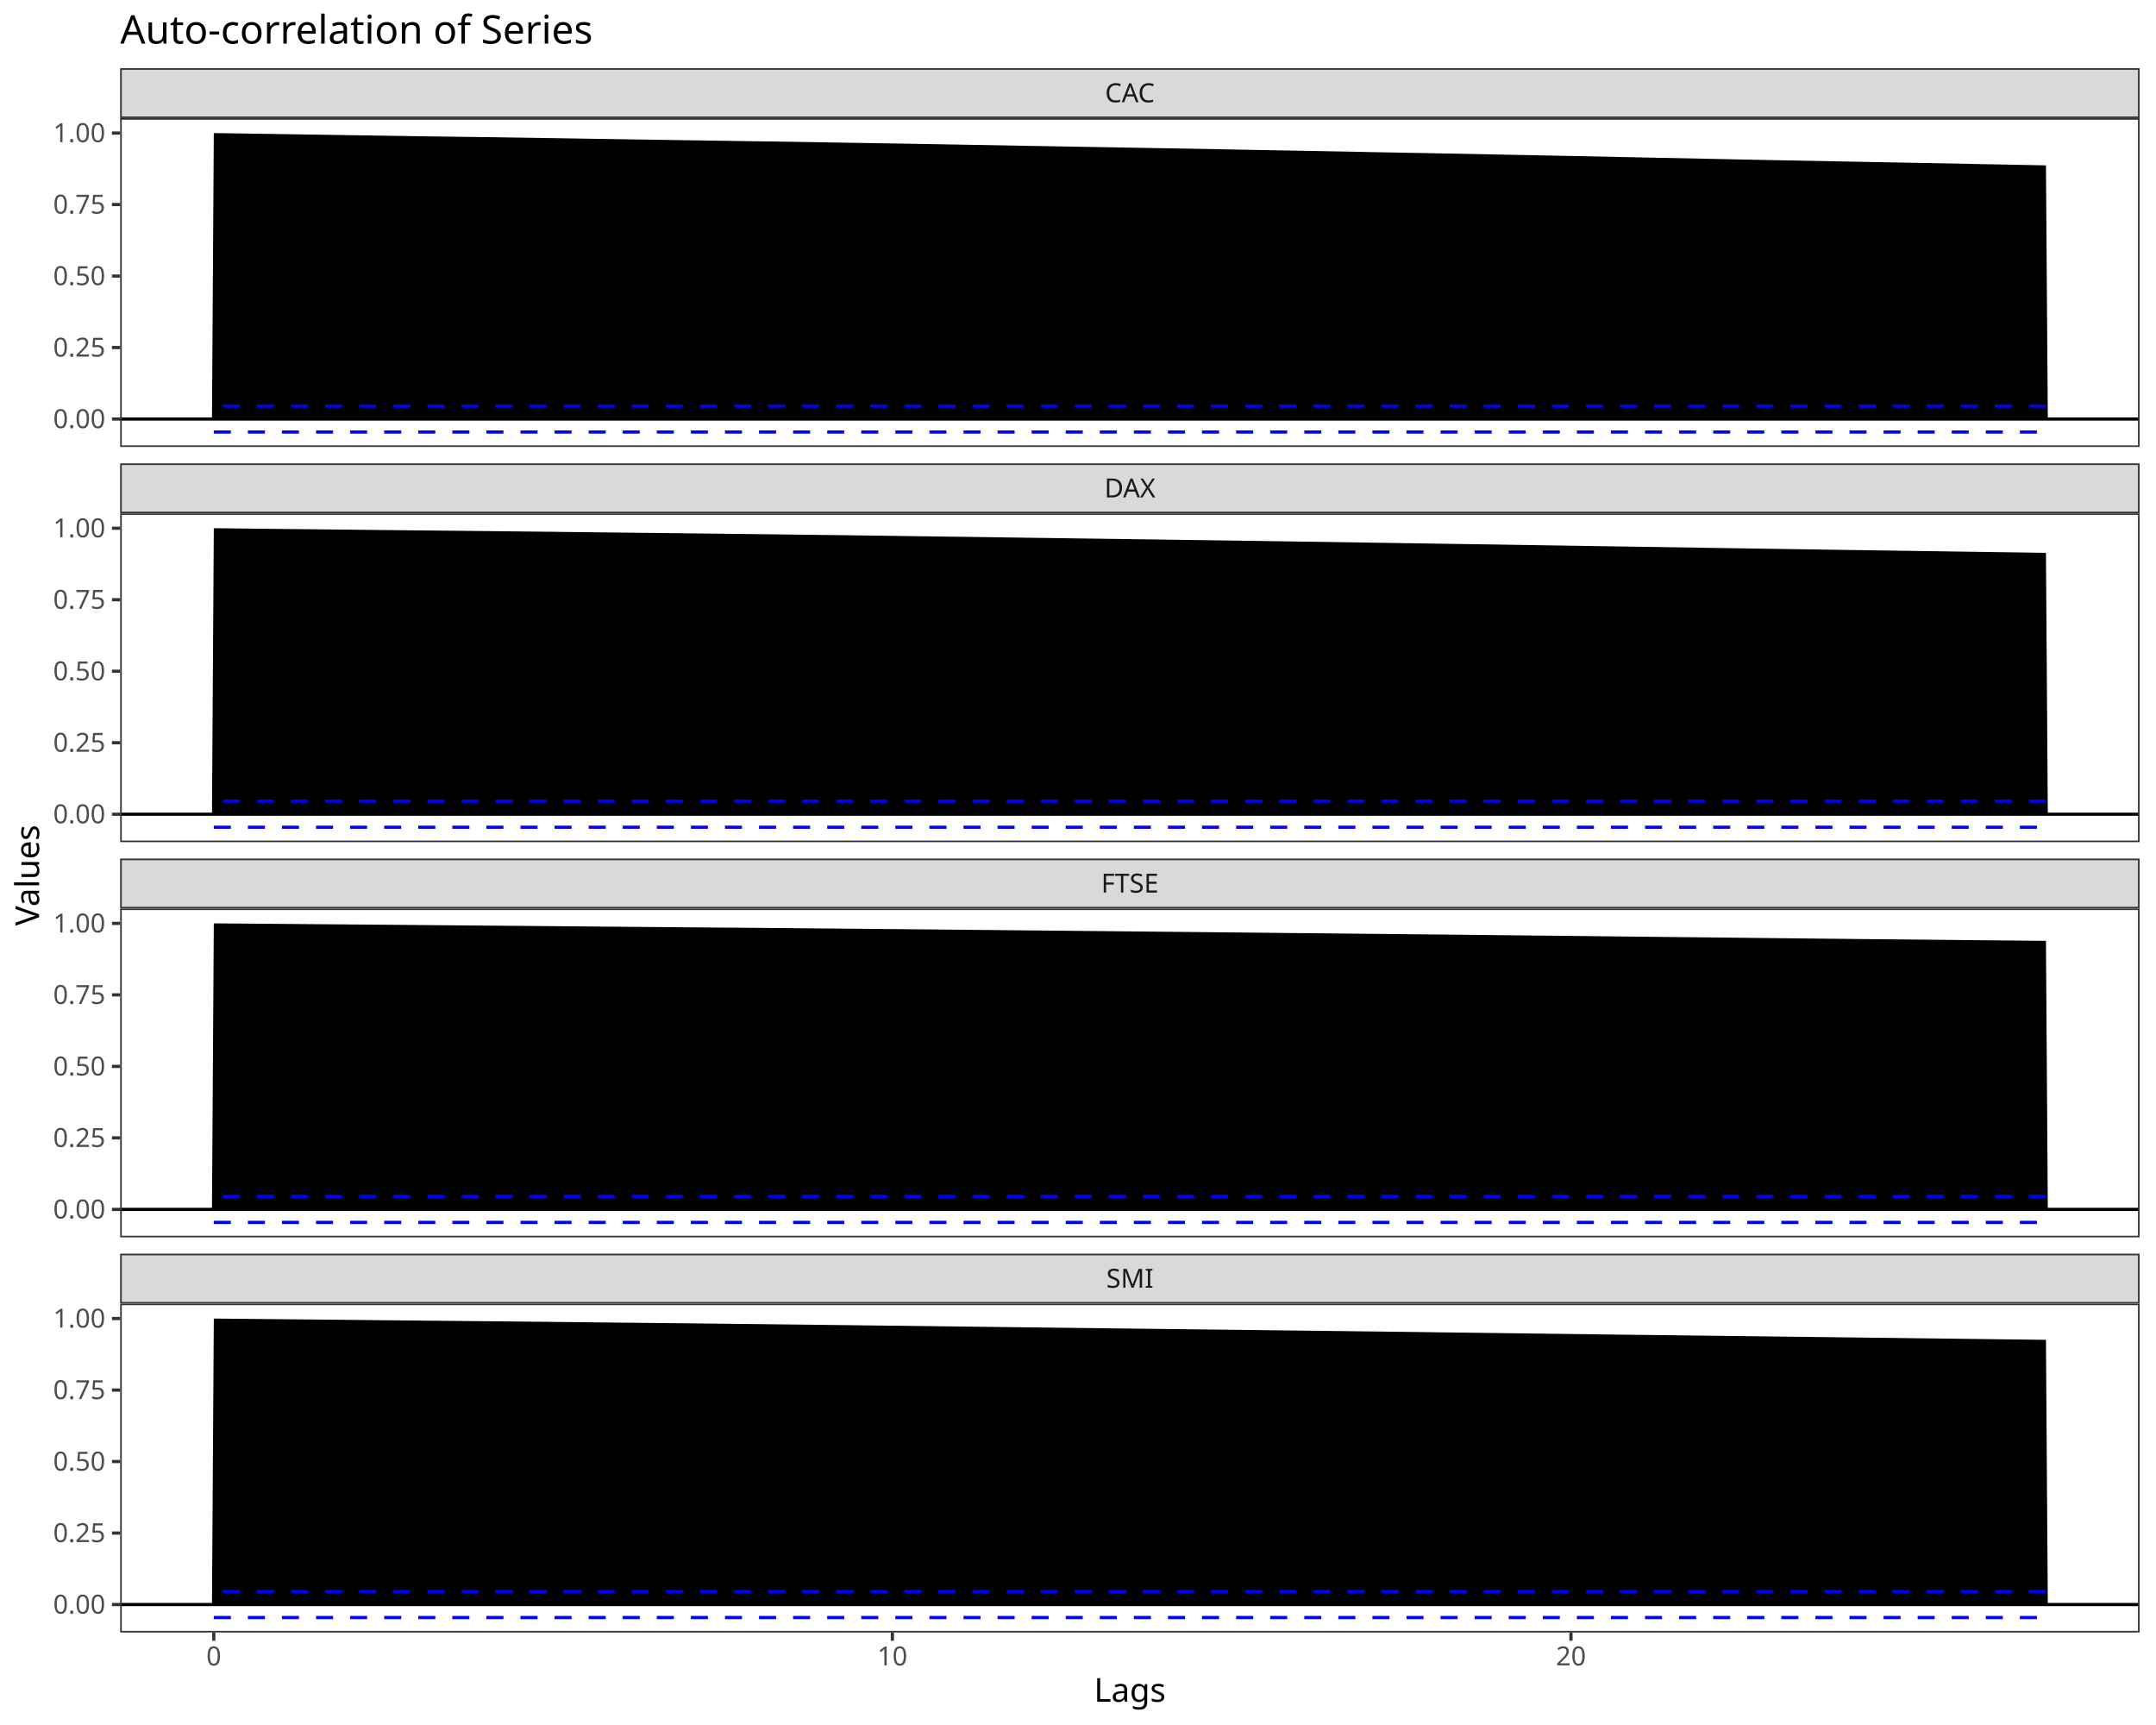
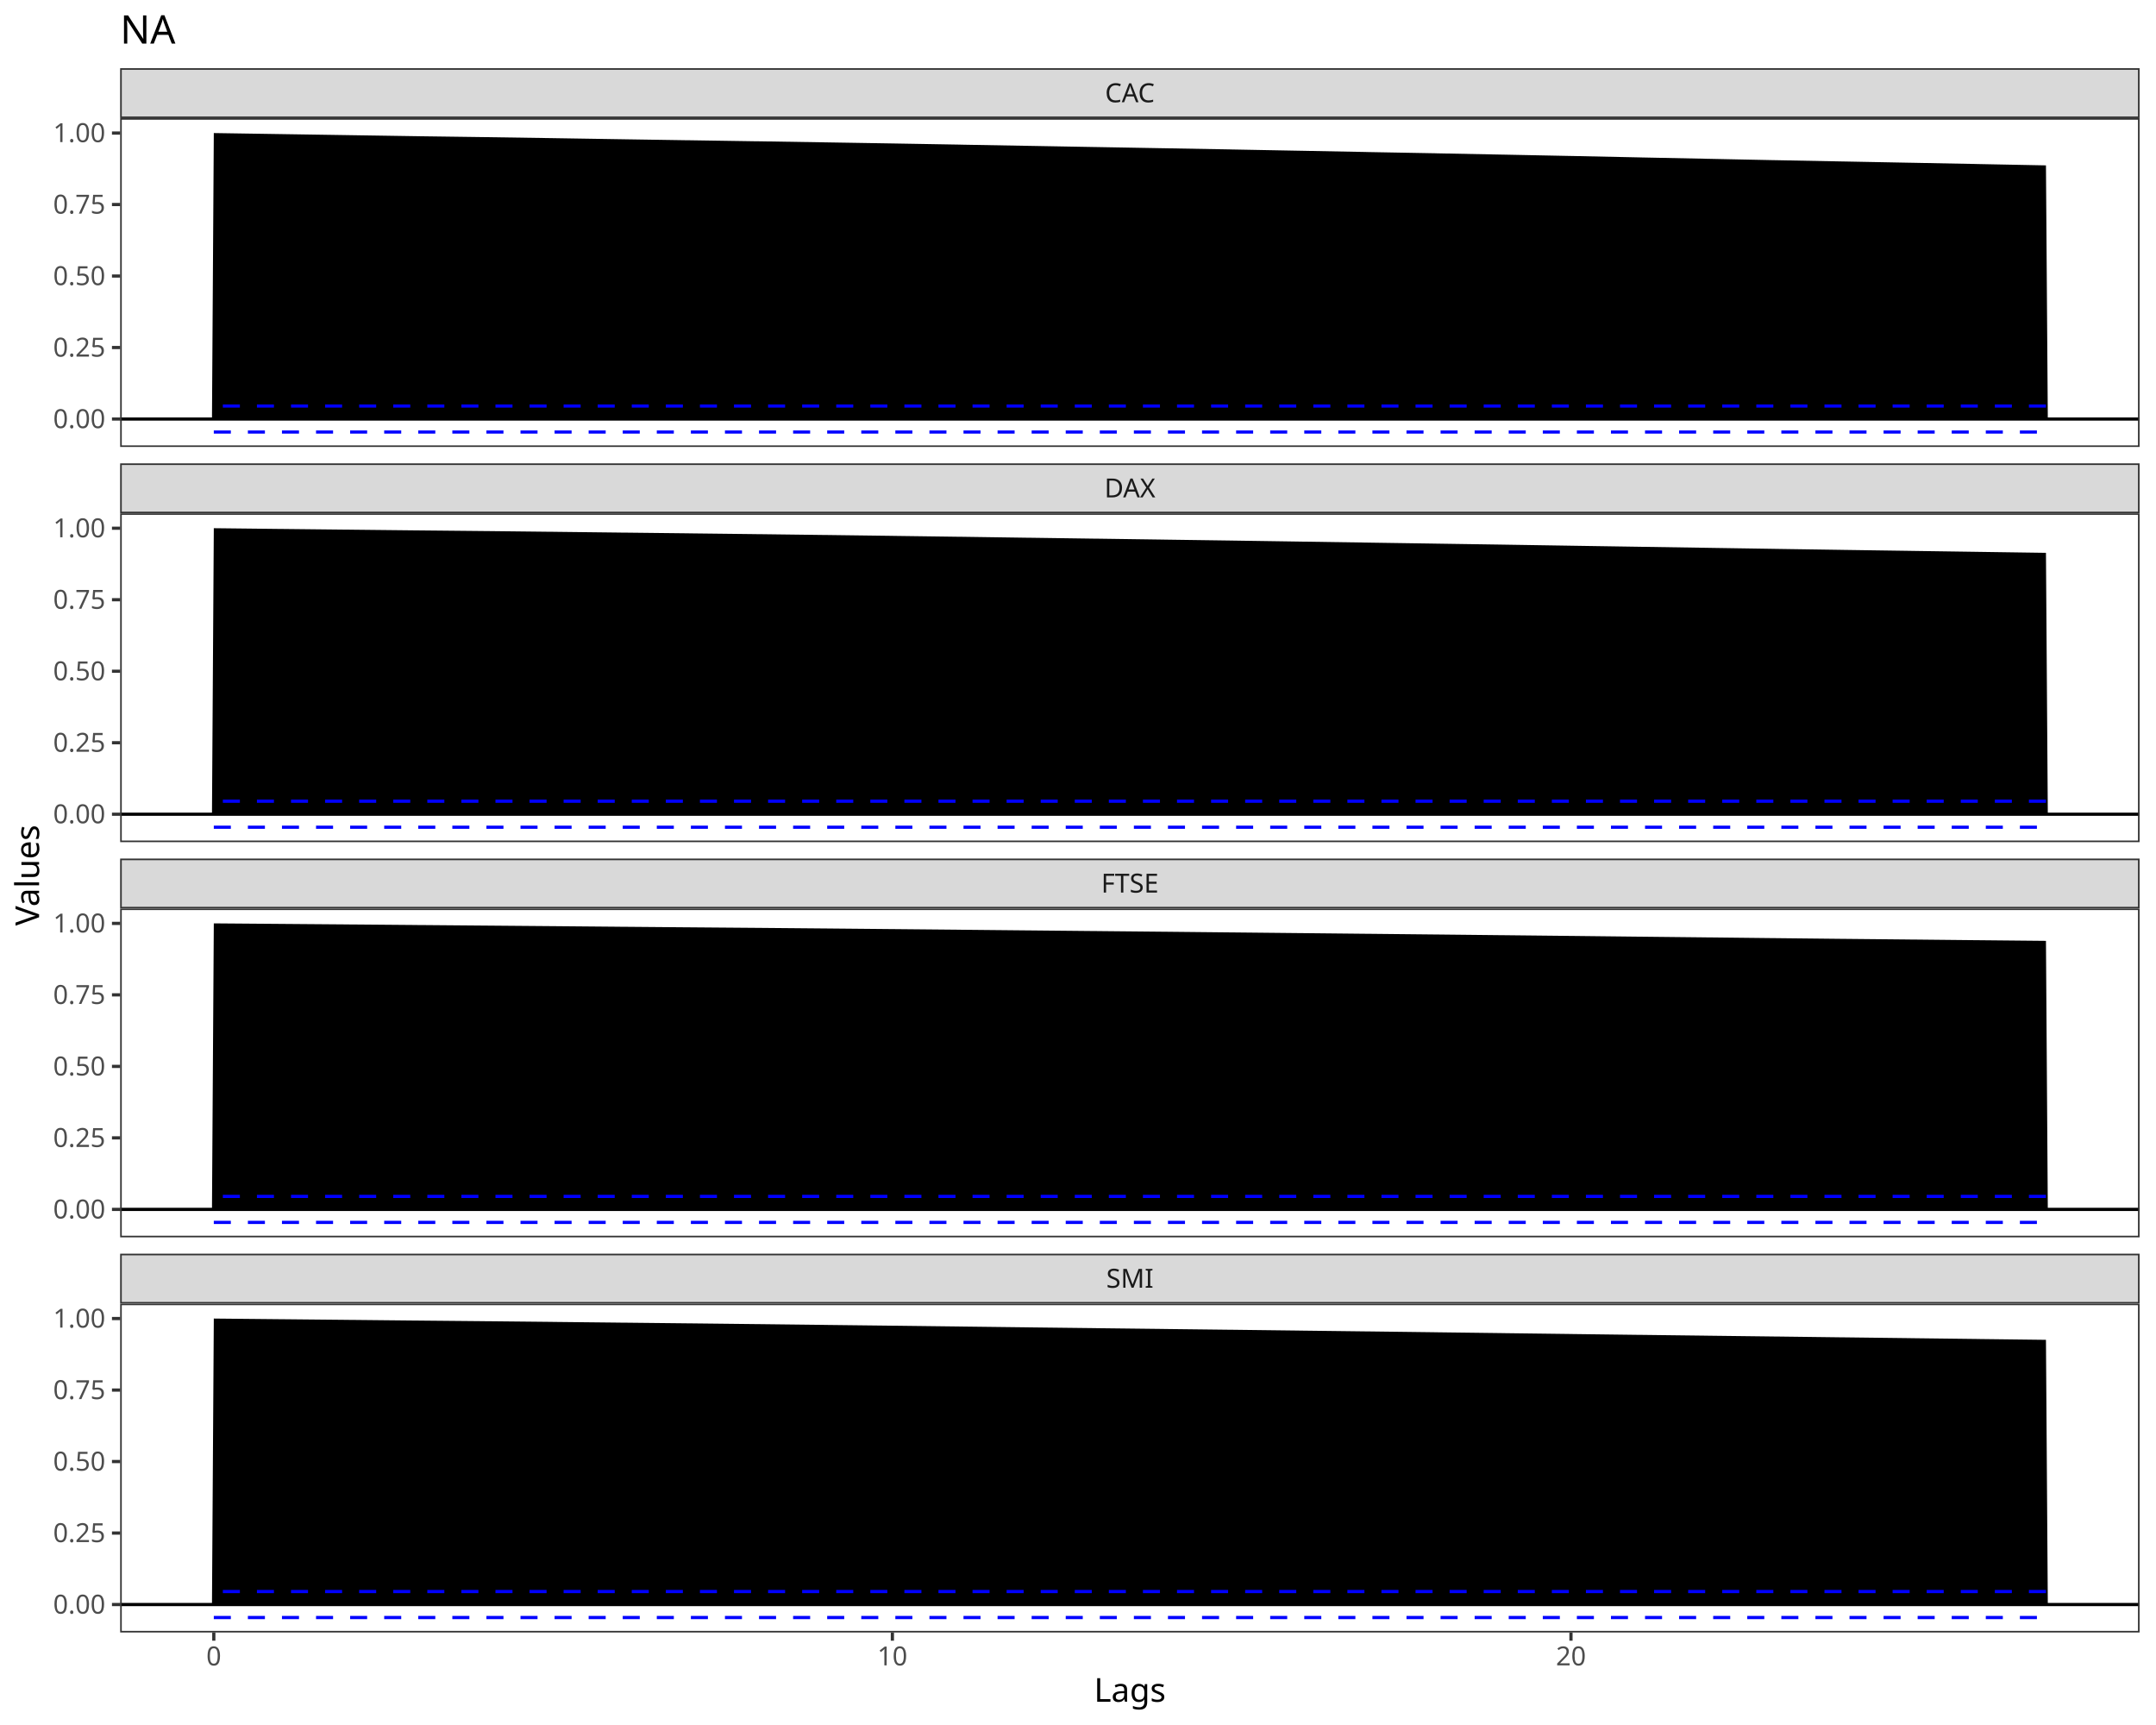
<svg xmlns="http://www.w3.org/2000/svg" class="svglite" data-engine-version="2.0" width="720.00pt" height="576.00pt" viewBox="0 0 720.00 576.00">
  <defs>
    <style type="text/css">
    .svglite line, .svglite polyline, .svglite polygon, .svglite path, .svglite rect, .svglite circle {
      fill: none;
      stroke: #000000;
      stroke-linecap: round;
      stroke-linejoin: round;
      stroke-miterlimit: 10.00;
    }
  </style>
  </defs>
  <rect width="100%" height="100%" style="stroke: none; fill: #FFFFFF;" />
  <defs>
    <clipPath id="cpMC4wMHw3MjAuMDB8MC4wMHw1NzYuMDA=">
      <rect x="0.00" y="0.00" width="720.00" height="576.00" />
    </clipPath>
  </defs>
  <g clip-path="url(#cpMC4wMHw3MjAuMDB8MC4wMHw1NzYuMDA=)">
    <rect x="0.00" y="0.00" width="720.00" height="576.00" style="stroke-width: 1.07; stroke: #FFFFFF; fill: #FFFFFF;" />
  </g>
  <defs>
    <clipPath id="cpNDAuMTN8NzE0LjUyfDM5LjQzfDE0OS4yNg==">
      <rect x="40.13" y="39.43" width="674.39" height="109.82" />
    </clipPath>
  </defs>
  <g clip-path="url(#cpNDAuMTN8NzE0LjUyfDM5LjQzfDE0OS4yNg==)">
    <rect x="40.13" y="39.43" width="674.39" height="109.82" style="stroke-width: 1.07; stroke: none; fill: #FFFFFF;" />
    <polygon points="71.40,44.43 72.01,44.44 93.45,44.77 94.06,44.78 94.67,44.79 116.11,45.12 116.72,45.13 117.33,45.14 138.77,45.47 139.38,45.48 139.99,45.49 161.43,45.78 162.04,45.79 162.66,45.80 184.09,46.12 184.71,46.13 185.32,46.14 206.75,46.48 207.37,46.49 207.98,46.50 229.42,46.83 230.03,46.83 230.64,46.84 252.08,47.17 252.69,47.17 253.30,47.18 274.74,47.52 275.35,47.53 275.96,47.54 297.40,47.89 298.01,47.90 298.62,47.91 320.06,48.28 320.67,48.29 321.29,48.31 342.72,48.69 343.33,48.70 343.95,48.71 365.38,49.09 366.00,49.10 366.61,49.11 388.05,49.49 388.66,49.50 389.27,49.51 410.71,49.89 411.32,49.91 411.93,49.92 433.37,50.32 433.98,50.33 434.59,50.34 456.03,50.75 456.64,50.77 457.25,50.78 478.69,51.17 479.30,51.18 479.91,51.20 501.35,51.62 501.96,51.63 502.58,51.64 524.01,52.07 524.63,52.08 525.24,52.09 546.67,52.54 547.29,52.55 547.90,52.57 569.34,53.00 569.95,53.02 570.56,53.03 592.00,53.47 592.61,53.48 593.22,53.49 614.66,53.90 615.27,53.91 615.88,53.92 637.32,54.33 637.93,54.34 638.54,54.35 659.98,54.76 660.59,54.78 661.21,54.79 682.64,55.21 683.25,55.22 683.87,139.92 683.25,139.92 682.64,139.92 661.21,139.92 660.59,139.92 659.98,139.92 638.54,139.92 637.93,139.92 637.32,139.92 615.88,139.92 615.27,139.92 614.66,139.92 593.22,139.92 592.61,139.92 592.00,139.92 570.56,139.92 569.95,139.92 569.34,139.92 547.90,139.92 547.29,139.92 546.67,139.92 525.24,139.92 524.63,139.92 524.01,139.92 502.58,139.92 501.96,139.92 501.35,139.92 479.91,139.92 479.30,139.92 478.69,139.92 457.25,139.92 456.64,139.92 456.03,139.92 434.59,139.92 433.98,139.92 433.37,139.92 411.93,139.92 411.32,139.92 410.71,139.92 389.27,139.92 388.66,139.92 388.05,139.92 366.61,139.92 366.00,139.92 365.38,139.92 343.95,139.92 343.33,139.92 342.72,139.92 321.29,139.92 320.67,139.92 320.06,139.92 298.62,139.92 298.01,139.92 297.40,139.92 275.96,139.92 275.35,139.92 274.74,139.92 253.30,139.92 252.69,139.92 252.08,139.92 230.64,139.92 230.03,139.92 229.42,139.92 207.98,139.92 207.37,139.92 206.75,139.92 185.32,139.92 184.71,139.92 184.09,139.92 162.66,139.92 162.04,139.92 161.43,139.92 139.99,139.92 139.38,139.92 138.77,139.92 117.33,139.92 116.72,139.92 116.11,139.92 94.67,139.92 94.06,139.92 93.45,139.92 72.01,139.92 71.40,139.92 70.79,139.92 " style="stroke-width: 0.00; stroke: none; stroke-linecap: butt; fill: #000000;" />
    <polyline points="71.40,44.43 72.01,44.44 93.45,44.77 94.06,44.78 94.67,44.79 116.11,45.12 116.72,45.13 117.33,45.14 138.77,45.47 139.38,45.48 139.99,45.49 161.43,45.78 162.04,45.79 162.66,45.80 184.09,46.12 184.71,46.13 185.32,46.14 206.75,46.48 207.37,46.49 207.98,46.50 229.42,46.83 230.03,46.83 230.64,46.84 252.08,47.17 252.69,47.17 253.30,47.18 274.74,47.52 275.35,47.53 275.96,47.54 297.40,47.89 298.01,47.90 298.62,47.91 320.06,48.28 320.67,48.29 321.29,48.31 342.72,48.69 343.33,48.70 343.95,48.71 365.38,49.09 366.00,49.10 366.61,49.11 388.05,49.49 388.66,49.50 389.27,49.51 410.71,49.89 411.32,49.91 411.93,49.92 433.37,50.32 433.98,50.33 434.59,50.34 456.03,50.75 456.64,50.77 457.25,50.78 478.69,51.17 479.30,51.18 479.91,51.20 501.35,51.62 501.96,51.63 502.58,51.64 524.01,52.07 524.63,52.08 525.24,52.09 546.67,52.54 547.29,52.55 547.90,52.57 569.34,53.00 569.95,53.02 570.56,53.03 592.00,53.47 592.61,53.48 593.22,53.49 614.66,53.90 615.27,53.91 615.88,53.92 637.32,54.33 637.93,54.34 638.54,54.35 659.98,54.76 660.59,54.78 661.21,54.79 682.64,55.21 683.25,55.22 " style="stroke-width: 1.07; stroke: none; stroke-linecap: butt;" />
    <polygon points="71.40,144.26 94.06,144.26 116.72,144.26 139.38,144.26 162.04,144.26 184.71,144.26 207.37,144.26 230.03,144.26 252.69,144.26 275.35,144.26 298.01,144.26 320.67,144.26 343.33,144.26 366.00,144.26 388.66,144.26 411.32,144.26 433.98,144.26 456.64,144.26 479.30,144.26 501.96,144.26 524.63,144.26 547.29,144.26 569.95,144.26 592.61,144.26 615.27,144.26 637.93,144.26 660.59,144.26 683.25,144.26 683.25,135.58 660.59,135.58 637.93,135.58 615.27,135.58 592.61,135.58 569.95,135.58 547.29,135.58 524.63,135.58 501.96,135.58 479.30,135.58 456.64,135.58 433.98,135.58 411.32,135.58 388.66,135.58 366.00,135.58 343.33,135.58 320.67,135.58 298.01,135.58 275.35,135.58 252.69,135.58 230.03,135.58 207.37,135.58 184.71,135.58 162.04,135.58 139.38,135.58 116.72,135.58 94.06,135.58 71.40,135.58 " style="stroke-width: 0.00; stroke: none; stroke-linecap: butt; fill: none;" />
    <polyline points="71.40,144.26 94.06,144.26 116.72,144.26 139.38,144.26 162.04,144.26 184.71,144.26 207.37,144.26 230.03,144.26 252.69,144.26 275.35,144.26 298.01,144.26 320.67,144.26 343.33,144.26 366.00,144.26 388.66,144.26 411.32,144.26 433.98,144.26 456.64,144.26 479.30,144.26 501.96,144.26 524.63,144.26 547.29,144.26 569.95,144.26 592.61,144.26 615.27,144.26 637.93,144.26 660.59,144.26 683.25,144.26 " style="stroke-width: 1.07; stroke: #0000FF; stroke-dasharray: 5.69,5.69; stroke-linecap: butt;" />
    <polyline points="683.25,135.58 660.59,135.58 637.93,135.58 615.27,135.58 592.61,135.58 569.95,135.58 547.29,135.58 524.63,135.58 501.96,135.58 479.30,135.58 456.64,135.58 433.98,135.58 411.32,135.58 388.66,135.58 366.00,135.58 343.33,135.58 320.67,135.58 298.01,135.58 275.35,135.58 252.69,135.58 230.03,135.58 207.37,135.58 184.71,135.58 162.04,135.58 139.38,135.58 116.72,135.58 94.06,135.58 71.40,135.58 " style="stroke-width: 1.07; stroke: #0000FF; stroke-dasharray: 5.69,5.69; stroke-linecap: butt;" />
    <line x1="40.13" y1="139.92" x2="714.52" y2="139.92" style="stroke-width: 1.07; stroke-linecap: butt;" />
    <rect x="40.13" y="39.43" width="674.39" height="109.82" style="stroke-width: 1.07; stroke: #333333;" />
  </g>
  <g clip-path="url(#cpMC4wMHw3MjAuMDB8MC4wMHw1NzYuMDA=)">
</g>
  <defs>
    <clipPath id="cpNDAuMTN8NzE0LjUyfDE3MS4zOXwyODEuMjE=">
      <rect x="40.13" y="171.39" width="674.39" height="109.82" />
    </clipPath>
  </defs>
  <g clip-path="url(#cpNDAuMTN8NzE0LjUyfDE3MS4zOXwyODEuMjE=)">
    <rect x="40.13" y="171.39" width="674.39" height="109.82" style="stroke-width: 1.07; stroke: none; fill: #FFFFFF;" />
    <polygon points="71.40,176.38 72.01,176.38 93.45,176.62 94.06,176.63 94.67,176.63 116.11,176.86 116.72,176.86 117.33,176.87 138.77,177.10 139.38,177.10 139.99,177.11 161.43,177.32 162.04,177.33 162.66,177.33 184.09,177.57 184.71,177.57 185.32,177.58 206.75,177.83 207.37,177.84 207.98,177.84 229.42,178.08 230.03,178.09 230.64,178.10 252.08,178.35 252.69,178.36 253.30,178.36 274.74,178.63 275.35,178.64 275.96,178.64 297.40,178.92 298.01,178.93 298.62,178.94 320.06,179.23 320.67,179.23 321.29,179.24 342.72,179.55 343.33,179.55 343.95,179.56 365.38,179.86 366.00,179.87 366.61,179.87 388.05,180.17 388.66,180.18 389.27,180.19 410.71,180.49 411.32,180.50 411.93,180.51 433.37,180.83 433.98,180.84 434.59,180.85 456.03,181.17 456.64,181.18 457.25,181.19 478.69,181.51 479.30,181.52 479.91,181.53 501.35,181.85 501.96,181.86 502.58,181.87 524.01,182.21 524.63,182.22 525.24,182.23 546.67,182.56 547.29,182.57 547.90,182.58 569.34,182.91 569.95,182.92 570.56,182.93 592.00,183.26 592.61,183.27 593.22,183.28 614.66,183.60 615.27,183.61 615.88,183.62 637.32,183.93 637.93,183.94 638.54,183.95 659.98,184.26 660.59,184.27 661.21,184.28 682.64,184.59 683.25,184.60 683.87,271.88 683.25,271.88 682.64,271.88 661.21,271.88 660.59,271.88 659.98,271.88 638.54,271.88 637.93,271.88 637.32,271.88 615.88,271.88 615.27,271.88 614.66,271.88 593.22,271.88 592.61,271.88 592.00,271.88 570.56,271.88 569.95,271.88 569.34,271.88 547.90,271.88 547.29,271.88 546.67,271.88 525.24,271.88 524.63,271.88 524.01,271.88 502.58,271.88 501.96,271.88 501.35,271.88 479.91,271.88 479.30,271.88 478.69,271.88 457.25,271.88 456.64,271.88 456.03,271.88 434.59,271.88 433.98,271.88 433.37,271.88 411.93,271.88 411.32,271.88 410.71,271.88 389.27,271.88 388.66,271.88 388.05,271.88 366.61,271.88 366.00,271.88 365.38,271.88 343.95,271.88 343.33,271.88 342.72,271.88 321.29,271.88 320.67,271.88 320.06,271.88 298.62,271.88 298.01,271.88 297.40,271.88 275.96,271.88 275.35,271.88 274.74,271.88 253.30,271.88 252.69,271.88 252.08,271.88 230.64,271.88 230.03,271.88 229.42,271.88 207.98,271.88 207.37,271.88 206.75,271.88 185.32,271.88 184.71,271.88 184.09,271.88 162.66,271.88 162.04,271.88 161.43,271.88 139.99,271.88 139.38,271.88 138.77,271.88 117.33,271.88 116.72,271.88 116.11,271.88 94.67,271.88 94.06,271.88 93.45,271.88 72.01,271.88 71.40,271.88 70.79,271.88 " style="stroke-width: 0.00; stroke: none; stroke-linecap: butt; fill: #000000;" />
    <polyline points="71.40,176.38 72.01,176.38 93.45,176.62 94.06,176.63 94.67,176.63 116.11,176.86 116.72,176.86 117.33,176.87 138.77,177.10 139.38,177.10 139.99,177.11 161.43,177.32 162.04,177.33 162.66,177.33 184.09,177.57 184.71,177.57 185.32,177.58 206.75,177.83 207.37,177.84 207.98,177.84 229.42,178.08 230.03,178.09 230.64,178.10 252.08,178.35 252.69,178.36 253.30,178.36 274.74,178.63 275.35,178.64 275.96,178.64 297.40,178.92 298.01,178.93 298.62,178.94 320.06,179.23 320.67,179.23 321.29,179.24 342.72,179.55 343.33,179.55 343.95,179.56 365.38,179.86 366.00,179.87 366.61,179.87 388.05,180.17 388.66,180.18 389.27,180.19 410.71,180.49 411.32,180.50 411.93,180.51 433.37,180.83 433.98,180.84 434.59,180.85 456.03,181.17 456.64,181.18 457.25,181.19 478.69,181.51 479.30,181.52 479.91,181.53 501.35,181.85 501.96,181.86 502.58,181.87 524.01,182.21 524.63,182.22 525.24,182.23 546.67,182.56 547.29,182.57 547.90,182.58 569.34,182.91 569.95,182.92 570.56,182.93 592.00,183.26 592.61,183.27 593.22,183.28 614.66,183.60 615.27,183.61 615.88,183.62 637.32,183.93 637.93,183.94 638.54,183.95 659.98,184.26 660.59,184.27 661.21,184.28 682.64,184.59 683.25,184.60 " style="stroke-width: 1.07; stroke: none; stroke-linecap: butt;" />
    <polygon points="71.40,276.22 94.06,276.22 116.72,276.22 139.38,276.22 162.04,276.22 184.71,276.22 207.37,276.22 230.03,276.22 252.69,276.22 275.35,276.22 298.01,276.22 320.67,276.22 343.33,276.22 366.00,276.22 388.66,276.22 411.32,276.22 433.98,276.22 456.64,276.22 479.30,276.22 501.96,276.22 524.63,276.22 547.29,276.22 569.95,276.22 592.61,276.22 615.27,276.22 637.93,276.22 660.59,276.22 683.25,276.22 683.25,267.54 660.59,267.54 637.93,267.54 615.27,267.54 592.61,267.54 569.95,267.54 547.29,267.54 524.63,267.54 501.96,267.54 479.30,267.54 456.64,267.54 433.98,267.54 411.32,267.54 388.66,267.54 366.00,267.54 343.33,267.54 320.67,267.54 298.01,267.54 275.35,267.54 252.69,267.54 230.03,267.54 207.37,267.54 184.71,267.54 162.04,267.54 139.38,267.54 116.72,267.54 94.06,267.54 71.40,267.54 " style="stroke-width: 0.00; stroke: none; stroke-linecap: butt; fill: none;" />
    <polyline points="71.40,276.22 94.06,276.22 116.72,276.22 139.38,276.22 162.04,276.22 184.71,276.22 207.37,276.22 230.03,276.22 252.69,276.22 275.35,276.22 298.01,276.22 320.67,276.22 343.33,276.22 366.00,276.22 388.66,276.22 411.32,276.22 433.98,276.22 456.64,276.22 479.30,276.22 501.96,276.22 524.63,276.22 547.29,276.22 569.95,276.22 592.61,276.22 615.27,276.22 637.93,276.22 660.59,276.22 683.25,276.22 " style="stroke-width: 1.07; stroke: #0000FF; stroke-dasharray: 5.69,5.69; stroke-linecap: butt;" />
    <polyline points="683.25,267.54 660.59,267.54 637.93,267.54 615.27,267.54 592.61,267.54 569.95,267.54 547.29,267.54 524.63,267.54 501.96,267.54 479.30,267.54 456.64,267.54 433.98,267.54 411.32,267.54 388.66,267.54 366.00,267.54 343.33,267.54 320.67,267.54 298.01,267.54 275.35,267.54 252.69,267.54 230.03,267.54 207.37,267.54 184.71,267.54 162.04,267.54 139.38,267.54 116.72,267.54 94.06,267.54 71.40,267.54 " style="stroke-width: 1.07; stroke: #0000FF; stroke-dasharray: 5.69,5.69; stroke-linecap: butt;" />
    <line x1="40.13" y1="271.88" x2="714.52" y2="271.88" style="stroke-width: 1.07; stroke-linecap: butt;" />
    <rect x="40.13" y="171.39" width="674.39" height="109.82" style="stroke-width: 1.07; stroke: #333333;" />
  </g>
  <g clip-path="url(#cpMC4wMHw3MjAuMDB8MC4wMHw1NzYuMDA=)">
</g>
  <defs>
    <clipPath id="cpNDAuMTN8NzE0LjUyfDMwMy4zNHw0MTMuMTY=">
      <rect x="40.13" y="303.34" width="674.39" height="109.82" />
    </clipPath>
  </defs>
  <g clip-path="url(#cpNDAuMTN8NzE0LjUyfDMwMy4zNHw0MTMuMTY=)">
    <rect x="40.13" y="303.34" width="674.39" height="109.82" style="stroke-width: 1.07; stroke: none; fill: #FFFFFF;" />
    <polygon points="71.40,308.33 72.01,308.33 93.45,308.50 94.06,308.51 94.67,308.51 116.11,308.68 116.72,308.69 117.33,308.69 138.77,308.87 139.38,308.88 139.99,308.88 161.43,309.06 162.04,309.06 162.66,309.07 184.09,309.25 184.71,309.26 185.32,309.26 206.75,309.45 207.37,309.46 207.98,309.46 229.42,309.64 230.03,309.64 230.64,309.65 252.08,309.82 252.69,309.83 253.30,309.83 274.74,310.02 275.35,310.03 275.96,310.03 297.40,310.23 298.01,310.24 298.62,310.24 320.06,310.44 320.67,310.45 321.29,310.46 342.72,310.67 343.33,310.68 343.95,310.68 365.38,310.89 366.00,310.89 366.61,310.90 388.05,311.11 388.66,311.12 389.27,311.12 410.71,311.34 411.32,311.34 411.93,311.35 433.37,311.57 433.98,311.57 434.59,311.58 456.03,311.80 456.64,311.80 457.25,311.81 478.69,312.03 479.30,312.03 479.91,312.04 501.35,312.27 501.96,312.27 502.58,312.28 524.01,312.51 524.63,312.52 525.24,312.52 546.67,312.76 547.29,312.76 547.90,312.77 569.34,313.00 569.95,313.01 570.56,313.01 592.00,313.25 592.61,313.25 593.22,313.26 614.66,313.49 615.27,313.49 615.88,313.50 637.32,313.71 637.93,313.72 638.54,313.72 659.98,313.94 660.59,313.94 661.21,313.95 682.64,314.16 683.25,314.17 683.87,403.83 683.25,403.83 682.64,403.83 661.21,403.83 660.59,403.83 659.98,403.83 638.54,403.83 637.93,403.83 637.32,403.83 615.88,403.83 615.27,403.83 614.66,403.83 593.22,403.83 592.61,403.83 592.00,403.83 570.56,403.83 569.95,403.83 569.34,403.83 547.90,403.83 547.29,403.83 546.67,403.83 525.24,403.83 524.63,403.83 524.01,403.83 502.58,403.83 501.96,403.83 501.35,403.83 479.91,403.83 479.30,403.83 478.69,403.83 457.25,403.83 456.64,403.83 456.03,403.83 434.59,403.83 433.98,403.83 433.37,403.83 411.93,403.83 411.32,403.83 410.71,403.83 389.27,403.83 388.66,403.83 388.05,403.83 366.61,403.83 366.00,403.83 365.38,403.83 343.95,403.83 343.33,403.83 342.72,403.83 321.29,403.83 320.67,403.83 320.06,403.83 298.62,403.83 298.01,403.83 297.40,403.83 275.96,403.83 275.35,403.83 274.74,403.83 253.30,403.83 252.69,403.83 252.08,403.83 230.64,403.83 230.03,403.83 229.42,403.83 207.98,403.83 207.37,403.83 206.75,403.83 185.32,403.83 184.71,403.83 184.09,403.83 162.66,403.83 162.04,403.83 161.43,403.83 139.99,403.83 139.38,403.83 138.77,403.83 117.33,403.83 116.72,403.83 116.11,403.83 94.67,403.83 94.06,403.83 93.45,403.83 72.01,403.83 71.40,403.83 70.79,403.83 " style="stroke-width: 0.00; stroke: none; stroke-linecap: butt; fill: #000000;" />
    <polyline points="71.40,308.33 72.01,308.33 93.45,308.50 94.06,308.51 94.67,308.51 116.11,308.68 116.72,308.69 117.33,308.69 138.77,308.87 139.38,308.88 139.99,308.88 161.43,309.06 162.04,309.06 162.66,309.07 184.09,309.25 184.71,309.26 185.32,309.26 206.75,309.45 207.37,309.46 207.98,309.46 229.42,309.64 230.03,309.64 230.64,309.65 252.08,309.82 252.69,309.83 253.30,309.83 274.74,310.02 275.35,310.03 275.96,310.03 297.40,310.23 298.01,310.24 298.62,310.24 320.06,310.44 320.67,310.45 321.29,310.46 342.72,310.67 343.33,310.68 343.95,310.68 365.38,310.89 366.00,310.89 366.61,310.90 388.05,311.11 388.66,311.12 389.27,311.12 410.71,311.34 411.32,311.34 411.93,311.35 433.37,311.57 433.98,311.57 434.59,311.58 456.03,311.80 456.64,311.80 457.25,311.81 478.69,312.03 479.30,312.03 479.91,312.04 501.35,312.27 501.96,312.27 502.58,312.28 524.01,312.51 524.63,312.52 525.24,312.52 546.67,312.76 547.29,312.76 547.90,312.77 569.34,313.00 569.95,313.01 570.56,313.01 592.00,313.25 592.61,313.25 593.22,313.26 614.66,313.49 615.27,313.49 615.88,313.50 637.32,313.71 637.93,313.72 638.54,313.72 659.98,313.94 660.59,313.94 661.21,313.95 682.64,314.16 683.25,314.17 " style="stroke-width: 1.07; stroke: none; stroke-linecap: butt;" />
    <polygon points="71.40,408.17 94.06,408.17 116.72,408.17 139.38,408.17 162.04,408.17 184.71,408.17 207.37,408.17 230.03,408.17 252.69,408.17 275.35,408.17 298.01,408.17 320.67,408.17 343.33,408.17 366.00,408.17 388.66,408.17 411.32,408.17 433.98,408.17 456.64,408.17 479.30,408.17 501.96,408.17 524.63,408.17 547.29,408.17 569.95,408.17 592.61,408.17 615.27,408.17 637.93,408.17 660.59,408.17 683.25,408.17 683.25,399.49 660.59,399.49 637.93,399.49 615.27,399.49 592.61,399.49 569.95,399.49 547.29,399.49 524.63,399.49 501.96,399.49 479.30,399.49 456.64,399.49 433.98,399.49 411.32,399.49 388.66,399.49 366.00,399.49 343.33,399.49 320.67,399.49 298.01,399.49 275.35,399.49 252.69,399.49 230.03,399.49 207.37,399.49 184.71,399.49 162.04,399.49 139.38,399.49 116.72,399.49 94.06,399.49 71.40,399.49 " style="stroke-width: 0.00; stroke: none; stroke-linecap: butt; fill: none;" />
    <polyline points="71.40,408.17 94.06,408.17 116.72,408.17 139.38,408.17 162.04,408.17 184.71,408.17 207.37,408.17 230.03,408.17 252.69,408.17 275.35,408.17 298.01,408.17 320.67,408.17 343.33,408.17 366.00,408.17 388.66,408.17 411.32,408.17 433.98,408.17 456.64,408.17 479.30,408.17 501.96,408.17 524.63,408.17 547.29,408.17 569.95,408.17 592.61,408.17 615.27,408.17 637.93,408.17 660.59,408.17 683.25,408.17 " style="stroke-width: 1.07; stroke: #0000FF; stroke-dasharray: 5.69,5.69; stroke-linecap: butt;" />
    <polyline points="683.25,399.49 660.59,399.49 637.93,399.49 615.27,399.49 592.61,399.49 569.95,399.49 547.29,399.49 524.63,399.49 501.96,399.49 479.30,399.49 456.64,399.49 433.98,399.49 411.32,399.49 388.66,399.49 366.00,399.49 343.33,399.49 320.67,399.49 298.01,399.49 275.35,399.49 252.69,399.49 230.03,399.49 207.37,399.49 184.71,399.49 162.04,399.49 139.38,399.49 116.72,399.49 94.06,399.49 71.40,399.49 " style="stroke-width: 1.07; stroke: #0000FF; stroke-dasharray: 5.69,5.69; stroke-linecap: butt;" />
    <line x1="40.13" y1="403.83" x2="714.52" y2="403.83" style="stroke-width: 1.07; stroke-linecap: butt;" />
    <rect x="40.13" y="303.34" width="674.39" height="109.82" style="stroke-width: 1.07; stroke: #333333;" />
  </g>
  <g clip-path="url(#cpMC4wMHw3MjAuMDB8MC4wMHw1NzYuMDA=)">
</g>
  <defs>
    <clipPath id="cpNDAuMTN8NzE0LjUyfDQzNS4yOXw1NDUuMTE=">
      <rect x="40.13" y="435.29" width="674.39" height="109.82" />
    </clipPath>
  </defs>
  <g clip-path="url(#cpNDAuMTN8NzE0LjUyfDQzNS4yOXw1NDUuMTE=)">
    <rect x="40.13" y="435.29" width="674.39" height="109.82" style="stroke-width: 1.07; stroke: none; fill: #FFFFFF;" />
    <polygon points="71.40,440.28 72.01,440.29 93.45,440.50 94.06,440.51 94.67,440.51 116.11,440.72 116.72,440.73 117.33,440.73 138.77,440.95 139.38,440.95 139.99,440.96 161.43,441.16 162.04,441.17 162.66,441.17 184.09,441.39 184.71,441.40 185.32,441.41 206.75,441.64 207.37,441.65 207.98,441.65 229.42,441.88 230.03,441.89 230.64,441.89 252.08,442.13 252.69,442.13 253.30,442.14 274.74,442.39 275.35,442.40 275.96,442.41 297.40,442.66 298.01,442.67 298.62,442.67 320.06,442.93 320.67,442.94 321.29,442.95 342.72,443.21 343.33,443.22 343.95,443.23 365.38,443.48 366.00,443.49 366.61,443.50 388.05,443.75 388.66,443.76 389.27,443.77 410.71,444.02 411.32,444.02 411.93,444.03 433.37,444.29 433.98,444.30 434.59,444.31 456.03,444.57 456.64,444.58 457.25,444.58 478.69,444.85 479.30,444.86 479.91,444.87 501.35,445.14 501.96,445.15 502.58,445.16 524.01,445.43 524.63,445.44 525.24,445.45 546.67,445.72 547.29,445.73 547.90,445.73 569.34,445.99 569.95,446.00 570.56,446.01 592.00,446.27 592.61,446.28 593.22,446.28 614.66,446.55 615.27,446.55 615.88,446.56 637.32,446.82 637.93,446.83 638.54,446.84 659.98,447.10 660.59,447.11 661.21,447.12 682.64,447.38 683.25,447.39 683.87,535.78 683.25,535.78 682.64,535.78 661.21,535.78 660.59,535.78 659.98,535.78 638.54,535.78 637.93,535.78 637.32,535.78 615.88,535.78 615.27,535.78 614.66,535.78 593.22,535.78 592.61,535.78 592.00,535.78 570.56,535.78 569.95,535.78 569.34,535.78 547.90,535.78 547.29,535.78 546.67,535.78 525.24,535.78 524.63,535.78 524.01,535.78 502.58,535.78 501.96,535.78 501.35,535.78 479.91,535.78 479.30,535.78 478.69,535.78 457.25,535.78 456.64,535.78 456.03,535.78 434.59,535.78 433.98,535.78 433.37,535.78 411.93,535.78 411.32,535.78 410.71,535.78 389.27,535.78 388.66,535.78 388.05,535.78 366.61,535.78 366.00,535.78 365.38,535.78 343.95,535.78 343.33,535.78 342.72,535.78 321.29,535.78 320.67,535.78 320.06,535.78 298.62,535.78 298.01,535.78 297.40,535.78 275.96,535.78 275.35,535.78 274.74,535.78 253.30,535.78 252.69,535.78 252.08,535.78 230.64,535.78 230.03,535.78 229.42,535.78 207.98,535.78 207.37,535.78 206.75,535.78 185.32,535.78 184.71,535.78 184.09,535.78 162.66,535.78 162.04,535.78 161.43,535.78 139.99,535.78 139.38,535.78 138.77,535.78 117.33,535.78 116.72,535.78 116.11,535.78 94.67,535.78 94.06,535.78 93.45,535.78 72.01,535.78 71.40,535.78 70.79,535.78 " style="stroke-width: 0.00; stroke: none; stroke-linecap: butt; fill: #000000;" />
    <polyline points="71.40,440.28 72.01,440.29 93.45,440.50 94.06,440.51 94.67,440.51 116.11,440.72 116.72,440.73 117.33,440.73 138.77,440.95 139.38,440.95 139.99,440.96 161.43,441.16 162.04,441.17 162.66,441.17 184.09,441.39 184.71,441.40 185.32,441.41 206.75,441.64 207.37,441.65 207.98,441.65 229.42,441.88 230.03,441.89 230.64,441.89 252.08,442.13 252.69,442.13 253.30,442.14 274.74,442.39 275.35,442.40 275.96,442.41 297.40,442.66 298.01,442.67 298.62,442.67 320.06,442.93 320.67,442.94 321.29,442.95 342.72,443.21 343.33,443.22 343.95,443.23 365.38,443.48 366.00,443.49 366.61,443.50 388.05,443.75 388.66,443.76 389.27,443.77 410.71,444.02 411.32,444.02 411.93,444.03 433.37,444.29 433.98,444.30 434.59,444.31 456.03,444.57 456.64,444.58 457.25,444.58 478.69,444.85 479.30,444.86 479.91,444.87 501.35,445.14 501.96,445.15 502.58,445.16 524.01,445.43 524.63,445.44 525.24,445.45 546.67,445.72 547.29,445.73 547.90,445.73 569.34,445.99 569.95,446.00 570.56,446.01 592.00,446.27 592.61,446.28 593.22,446.28 614.66,446.55 615.27,446.55 615.88,446.56 637.32,446.82 637.93,446.83 638.54,446.84 659.98,447.10 660.59,447.11 661.21,447.12 682.64,447.38 683.25,447.39 " style="stroke-width: 1.07; stroke: none; stroke-linecap: butt;" />
    <polygon points="71.40,540.12 94.06,540.12 116.72,540.12 139.38,540.12 162.04,540.12 184.71,540.12 207.37,540.12 230.03,540.12 252.69,540.12 275.35,540.12 298.01,540.12 320.67,540.12 343.33,540.12 366.00,540.12 388.66,540.12 411.32,540.12 433.98,540.12 456.64,540.12 479.30,540.12 501.96,540.12 524.63,540.12 547.29,540.12 569.95,540.12 592.61,540.12 615.27,540.12 637.93,540.12 660.59,540.12 683.25,540.12 683.25,531.44 660.59,531.44 637.93,531.44 615.27,531.44 592.61,531.44 569.95,531.44 547.29,531.44 524.63,531.44 501.96,531.44 479.30,531.44 456.64,531.44 433.98,531.44 411.32,531.44 388.66,531.44 366.00,531.44 343.33,531.44 320.67,531.44 298.01,531.44 275.35,531.44 252.69,531.44 230.03,531.44 207.37,531.44 184.71,531.44 162.04,531.44 139.38,531.44 116.72,531.44 94.06,531.44 71.40,531.44 " style="stroke-width: 0.00; stroke: none; stroke-linecap: butt; fill: none;" />
    <polyline points="71.40,540.12 94.06,540.12 116.72,540.12 139.38,540.12 162.04,540.12 184.71,540.12 207.37,540.12 230.03,540.12 252.69,540.12 275.35,540.12 298.01,540.12 320.67,540.12 343.33,540.12 366.00,540.12 388.66,540.12 411.32,540.12 433.98,540.12 456.64,540.12 479.30,540.12 501.96,540.12 524.63,540.12 547.29,540.12 569.95,540.12 592.61,540.12 615.27,540.12 637.93,540.12 660.59,540.12 683.25,540.12 " style="stroke-width: 1.07; stroke: #0000FF; stroke-dasharray: 5.69,5.69; stroke-linecap: butt;" />
    <polyline points="683.25,531.44 660.59,531.44 637.93,531.44 615.27,531.44 592.61,531.44 569.95,531.44 547.29,531.44 524.63,531.44 501.96,531.44 479.30,531.44 456.64,531.44 433.98,531.44 411.32,531.44 388.66,531.44 366.00,531.44 343.33,531.44 320.67,531.44 298.01,531.44 275.35,531.44 252.69,531.44 230.03,531.44 207.37,531.44 184.71,531.44 162.04,531.44 139.38,531.44 116.72,531.44 94.06,531.44 71.40,531.44 " style="stroke-width: 1.07; stroke: #0000FF; stroke-dasharray: 5.69,5.69; stroke-linecap: butt;" />
    <line x1="40.13" y1="535.78" x2="714.52" y2="535.78" style="stroke-width: 1.07; stroke-linecap: butt;" />
    <rect x="40.13" y="435.29" width="674.39" height="109.82" style="stroke-width: 1.07; stroke: #333333;" />
  </g>
  <g clip-path="url(#cpMC4wMHw3MjAuMDB8MC4wMHw1NzYuMDA=)">
</g>
  <defs>
    <clipPath id="cpNDAuMTN8NzE0LjUyfDQxOC42NHw0MzUuMjk=">
      <rect x="40.13" y="418.64" width="674.39" height="16.65" />
    </clipPath>
  </defs>
  <g clip-path="url(#cpNDAuMTN8NzE0LjUyfDQxOC42NHw0MzUuMjk=)">
    <rect x="40.13" y="418.64" width="674.39" height="16.65" style="stroke-width: 1.07; stroke: #333333; fill: #D9D9D9;" />
    <text x="377.33" y="429.99" text-anchor="middle" style="font-size: 8.80px; fill: #1A1A1A; font-family: sans;" textLength="15.65px" lengthAdjust="spacingAndGlyphs">SMI</text>
  </g>
  <g clip-path="url(#cpMC4wMHw3MjAuMDB8MC4wMHw1NzYuMDA=)">
</g>
  <defs>
    <clipPath id="cpNDAuMTN8NzE0LjUyfDI4Ni42OXwzMDMuMzQ=">
      <rect x="40.13" y="286.69" width="674.39" height="16.65" />
    </clipPath>
  </defs>
  <g clip-path="url(#cpNDAuMTN8NzE0LjUyfDI4Ni42OXwzMDMuMzQ=)">
    <rect x="40.13" y="286.69" width="674.39" height="16.65" style="stroke-width: 1.07; stroke: #333333; fill: #D9D9D9;" />
    <text x="377.33" y="298.04" text-anchor="middle" style="font-size: 8.80px; fill: #1A1A1A; font-family: sans;" textLength="22.49px" lengthAdjust="spacingAndGlyphs">FTSE</text>
  </g>
  <g clip-path="url(#cpMC4wMHw3MjAuMDB8MC4wMHw1NzYuMDA=)">
</g>
  <defs>
    <clipPath id="cpNDAuMTN8NzE0LjUyfDE1NC43NHwxNzEuMzk=">
      <rect x="40.13" y="154.74" width="674.39" height="16.65" />
    </clipPath>
  </defs>
  <g clip-path="url(#cpNDAuMTN8NzE0LjUyfDE1NC43NHwxNzEuMzk=)">
    <rect x="40.13" y="154.74" width="674.39" height="16.65" style="stroke-width: 1.07; stroke: #333333; fill: #D9D9D9;" />
    <text x="377.33" y="166.09" text-anchor="middle" style="font-size: 8.80px; fill: #1A1A1A; font-family: sans;" textLength="18.10px" lengthAdjust="spacingAndGlyphs">DAX</text>
  </g>
  <g clip-path="url(#cpMC4wMHw3MjAuMDB8MC4wMHw1NzYuMDA=)">
</g>
  <defs>
    <clipPath id="cpNDAuMTN8NzE0LjUyfDIyLjc4fDM5LjQz">
      <rect x="40.13" y="22.78" width="674.39" height="16.65" />
    </clipPath>
  </defs>
  <g clip-path="url(#cpNDAuMTN8NzE0LjUyfDIyLjc4fDM5LjQz)">
    <rect x="40.13" y="22.78" width="674.39" height="16.65" style="stroke-width: 1.07; stroke: #333333; fill: #D9D9D9;" />
    <text x="377.33" y="34.14" text-anchor="middle" style="font-size: 8.80px; fill: #1A1A1A; font-family: sans;" textLength="18.59px" lengthAdjust="spacingAndGlyphs">CAC</text>
  </g>
  <g clip-path="url(#cpMC4wMHw3MjAuMDB8MC4wMHw1NzYuMDA=)">
    <polyline points="71.40,547.85 71.40,545.11 " style="stroke-width: 1.07; stroke: #333333; stroke-linecap: butt;" />
    <polyline points="298.01,547.85 298.01,545.11 " style="stroke-width: 1.07; stroke: #333333; stroke-linecap: butt;" />
    <polyline points="524.63,547.85 524.63,545.11 " style="stroke-width: 1.07; stroke: #333333; stroke-linecap: butt;" />
    <text x="71.40" y="556.10" text-anchor="middle" style="font-size: 8.80px; fill: #4D4D4D; font-family: sans;" textLength="4.89px" lengthAdjust="spacingAndGlyphs">0</text>
    <text x="298.01" y="556.10" text-anchor="middle" style="font-size: 8.80px; fill: #4D4D4D; font-family: sans;" textLength="9.79px" lengthAdjust="spacingAndGlyphs">10</text>
    <text x="524.63" y="556.10" text-anchor="middle" style="font-size: 8.80px; fill: #4D4D4D; font-family: sans;" textLength="9.79px" lengthAdjust="spacingAndGlyphs">20</text>
    <text x="35.20" y="142.95" text-anchor="end" style="font-size: 8.80px; fill: #4D4D4D; font-family: sans;" textLength="17.13px" lengthAdjust="spacingAndGlyphs">0.00</text>
    <text x="35.20" y="119.08" text-anchor="end" style="font-size: 8.80px; fill: #4D4D4D; font-family: sans;" textLength="17.13px" lengthAdjust="spacingAndGlyphs">0.25</text>
    <text x="35.20" y="95.20" text-anchor="end" style="font-size: 8.80px; fill: #4D4D4D; font-family: sans;" textLength="17.13px" lengthAdjust="spacingAndGlyphs">0.50</text>
    <text x="35.20" y="71.33" text-anchor="end" style="font-size: 8.80px; fill: #4D4D4D; font-family: sans;" textLength="17.13px" lengthAdjust="spacingAndGlyphs">0.75</text>
    <text x="35.20" y="47.45" text-anchor="end" style="font-size: 8.80px; fill: #4D4D4D; font-family: sans;" textLength="17.13px" lengthAdjust="spacingAndGlyphs">1.00</text>
    <polyline points="37.39,139.92 40.13,139.92 " style="stroke-width: 1.07; stroke: #333333; stroke-linecap: butt;" />
    <polyline points="37.39,116.05 40.13,116.05 " style="stroke-width: 1.07; stroke: #333333; stroke-linecap: butt;" />
    <polyline points="37.39,92.17 40.13,92.17 " style="stroke-width: 1.07; stroke: #333333; stroke-linecap: butt;" />
    <polyline points="37.39,68.30 40.13,68.30 " style="stroke-width: 1.07; stroke: #333333; stroke-linecap: butt;" />
    <polyline points="37.39,44.43 40.13,44.43 " style="stroke-width: 1.07; stroke: #333333; stroke-linecap: butt;" />
    <text x="35.20" y="274.90" text-anchor="end" style="font-size: 8.80px; fill: #4D4D4D; font-family: sans;" textLength="17.13px" lengthAdjust="spacingAndGlyphs">0.00</text>
    <text x="35.20" y="251.03" text-anchor="end" style="font-size: 8.80px; fill: #4D4D4D; font-family: sans;" textLength="17.13px" lengthAdjust="spacingAndGlyphs">0.25</text>
    <text x="35.20" y="227.16" text-anchor="end" style="font-size: 8.80px; fill: #4D4D4D; font-family: sans;" textLength="17.13px" lengthAdjust="spacingAndGlyphs">0.50</text>
    <text x="35.20" y="203.28" text-anchor="end" style="font-size: 8.80px; fill: #4D4D4D; font-family: sans;" textLength="17.13px" lengthAdjust="spacingAndGlyphs">0.75</text>
    <text x="35.20" y="179.41" text-anchor="end" style="font-size: 8.80px; fill: #4D4D4D; font-family: sans;" textLength="17.13px" lengthAdjust="spacingAndGlyphs">1.00</text>
    <polyline points="37.39,271.88 40.13,271.88 " style="stroke-width: 1.07; stroke: #333333; stroke-linecap: butt;" />
    <polyline points="37.39,248.00 40.13,248.00 " style="stroke-width: 1.07; stroke: #333333; stroke-linecap: butt;" />
    <polyline points="37.39,224.13 40.13,224.13 " style="stroke-width: 1.07; stroke: #333333; stroke-linecap: butt;" />
    <polyline points="37.39,200.25 40.13,200.25 " style="stroke-width: 1.07; stroke: #333333; stroke-linecap: butt;" />
    <polyline points="37.39,176.38 40.13,176.38 " style="stroke-width: 1.07; stroke: #333333; stroke-linecap: butt;" />
    <text x="35.20" y="406.86" text-anchor="end" style="font-size: 8.80px; fill: #4D4D4D; font-family: sans;" textLength="17.13px" lengthAdjust="spacingAndGlyphs">0.00</text>
    <text x="35.20" y="382.98" text-anchor="end" style="font-size: 8.80px; fill: #4D4D4D; font-family: sans;" textLength="17.13px" lengthAdjust="spacingAndGlyphs">0.25</text>
    <text x="35.20" y="359.11" text-anchor="end" style="font-size: 8.80px; fill: #4D4D4D; font-family: sans;" textLength="17.13px" lengthAdjust="spacingAndGlyphs">0.50</text>
    <text x="35.20" y="335.23" text-anchor="end" style="font-size: 8.80px; fill: #4D4D4D; font-family: sans;" textLength="17.13px" lengthAdjust="spacingAndGlyphs">0.75</text>
    <text x="35.20" y="311.36" text-anchor="end" style="font-size: 8.80px; fill: #4D4D4D; font-family: sans;" textLength="17.13px" lengthAdjust="spacingAndGlyphs">1.00</text>
    <polyline points="37.39,403.83 40.13,403.83 " style="stroke-width: 1.07; stroke: #333333; stroke-linecap: butt;" />
    <polyline points="37.39,379.95 40.13,379.95 " style="stroke-width: 1.07; stroke: #333333; stroke-linecap: butt;" />
    <polyline points="37.39,356.08 40.13,356.08 " style="stroke-width: 1.07; stroke: #333333; stroke-linecap: butt;" />
    <polyline points="37.39,332.20 40.13,332.20 " style="stroke-width: 1.07; stroke: #333333; stroke-linecap: butt;" />
    <polyline points="37.39,308.33 40.13,308.33 " style="stroke-width: 1.07; stroke: #333333; stroke-linecap: butt;" />
    <text x="35.20" y="538.81" text-anchor="end" style="font-size: 8.80px; fill: #4D4D4D; font-family: sans;" textLength="17.13px" lengthAdjust="spacingAndGlyphs">0.00</text>
    <text x="35.20" y="514.93" text-anchor="end" style="font-size: 8.80px; fill: #4D4D4D; font-family: sans;" textLength="17.13px" lengthAdjust="spacingAndGlyphs">0.25</text>
    <text x="35.20" y="491.06" text-anchor="end" style="font-size: 8.80px; fill: #4D4D4D; font-family: sans;" textLength="17.13px" lengthAdjust="spacingAndGlyphs">0.50</text>
    <text x="35.20" y="467.18" text-anchor="end" style="font-size: 8.80px; fill: #4D4D4D; font-family: sans;" textLength="17.13px" lengthAdjust="spacingAndGlyphs">0.75</text>
    <text x="35.20" y="443.31" text-anchor="end" style="font-size: 8.80px; fill: #4D4D4D; font-family: sans;" textLength="17.13px" lengthAdjust="spacingAndGlyphs">1.00</text>
    <polyline points="37.39,535.78 40.13,535.78 " style="stroke-width: 1.07; stroke: #333333; stroke-linecap: butt;" />
    <polyline points="37.39,511.91 40.13,511.91 " style="stroke-width: 1.07; stroke: #333333; stroke-linecap: butt;" />
    <polyline points="37.39,488.03 40.13,488.03 " style="stroke-width: 1.07; stroke: #333333; stroke-linecap: butt;" />
    <polyline points="37.39,464.16 40.13,464.16 " style="stroke-width: 1.07; stroke: #333333; stroke-linecap: butt;" />
    <polyline points="37.39,440.28 40.13,440.28 " style="stroke-width: 1.07; stroke: #333333; stroke-linecap: butt;" />
    <text x="377.33" y="568.24" text-anchor="middle" style="font-size: 11.00px; font-family: sans;" textLength="23.86px" lengthAdjust="spacingAndGlyphs">Lags</text>
    <text transform="translate(13.05,292.27) rotate(-90)" text-anchor="middle" style="font-size: 11.00px; font-family: sans;" textLength="33.64px" lengthAdjust="spacingAndGlyphs">Values</text>
-     <text x="40.13" y="14.56" style="font-size: 13.20px; font-family: sans;" textLength="148.95px" lengthAdjust="spacingAndGlyphs">Auto-correlation of Series</text>
+     <text x="40.13" y="14.56" style="font-size: 13.20px; font-family: sans;" textLength="18.34px" lengthAdjust="spacingAndGlyphs">NA</text>
  </g>
</svg>
